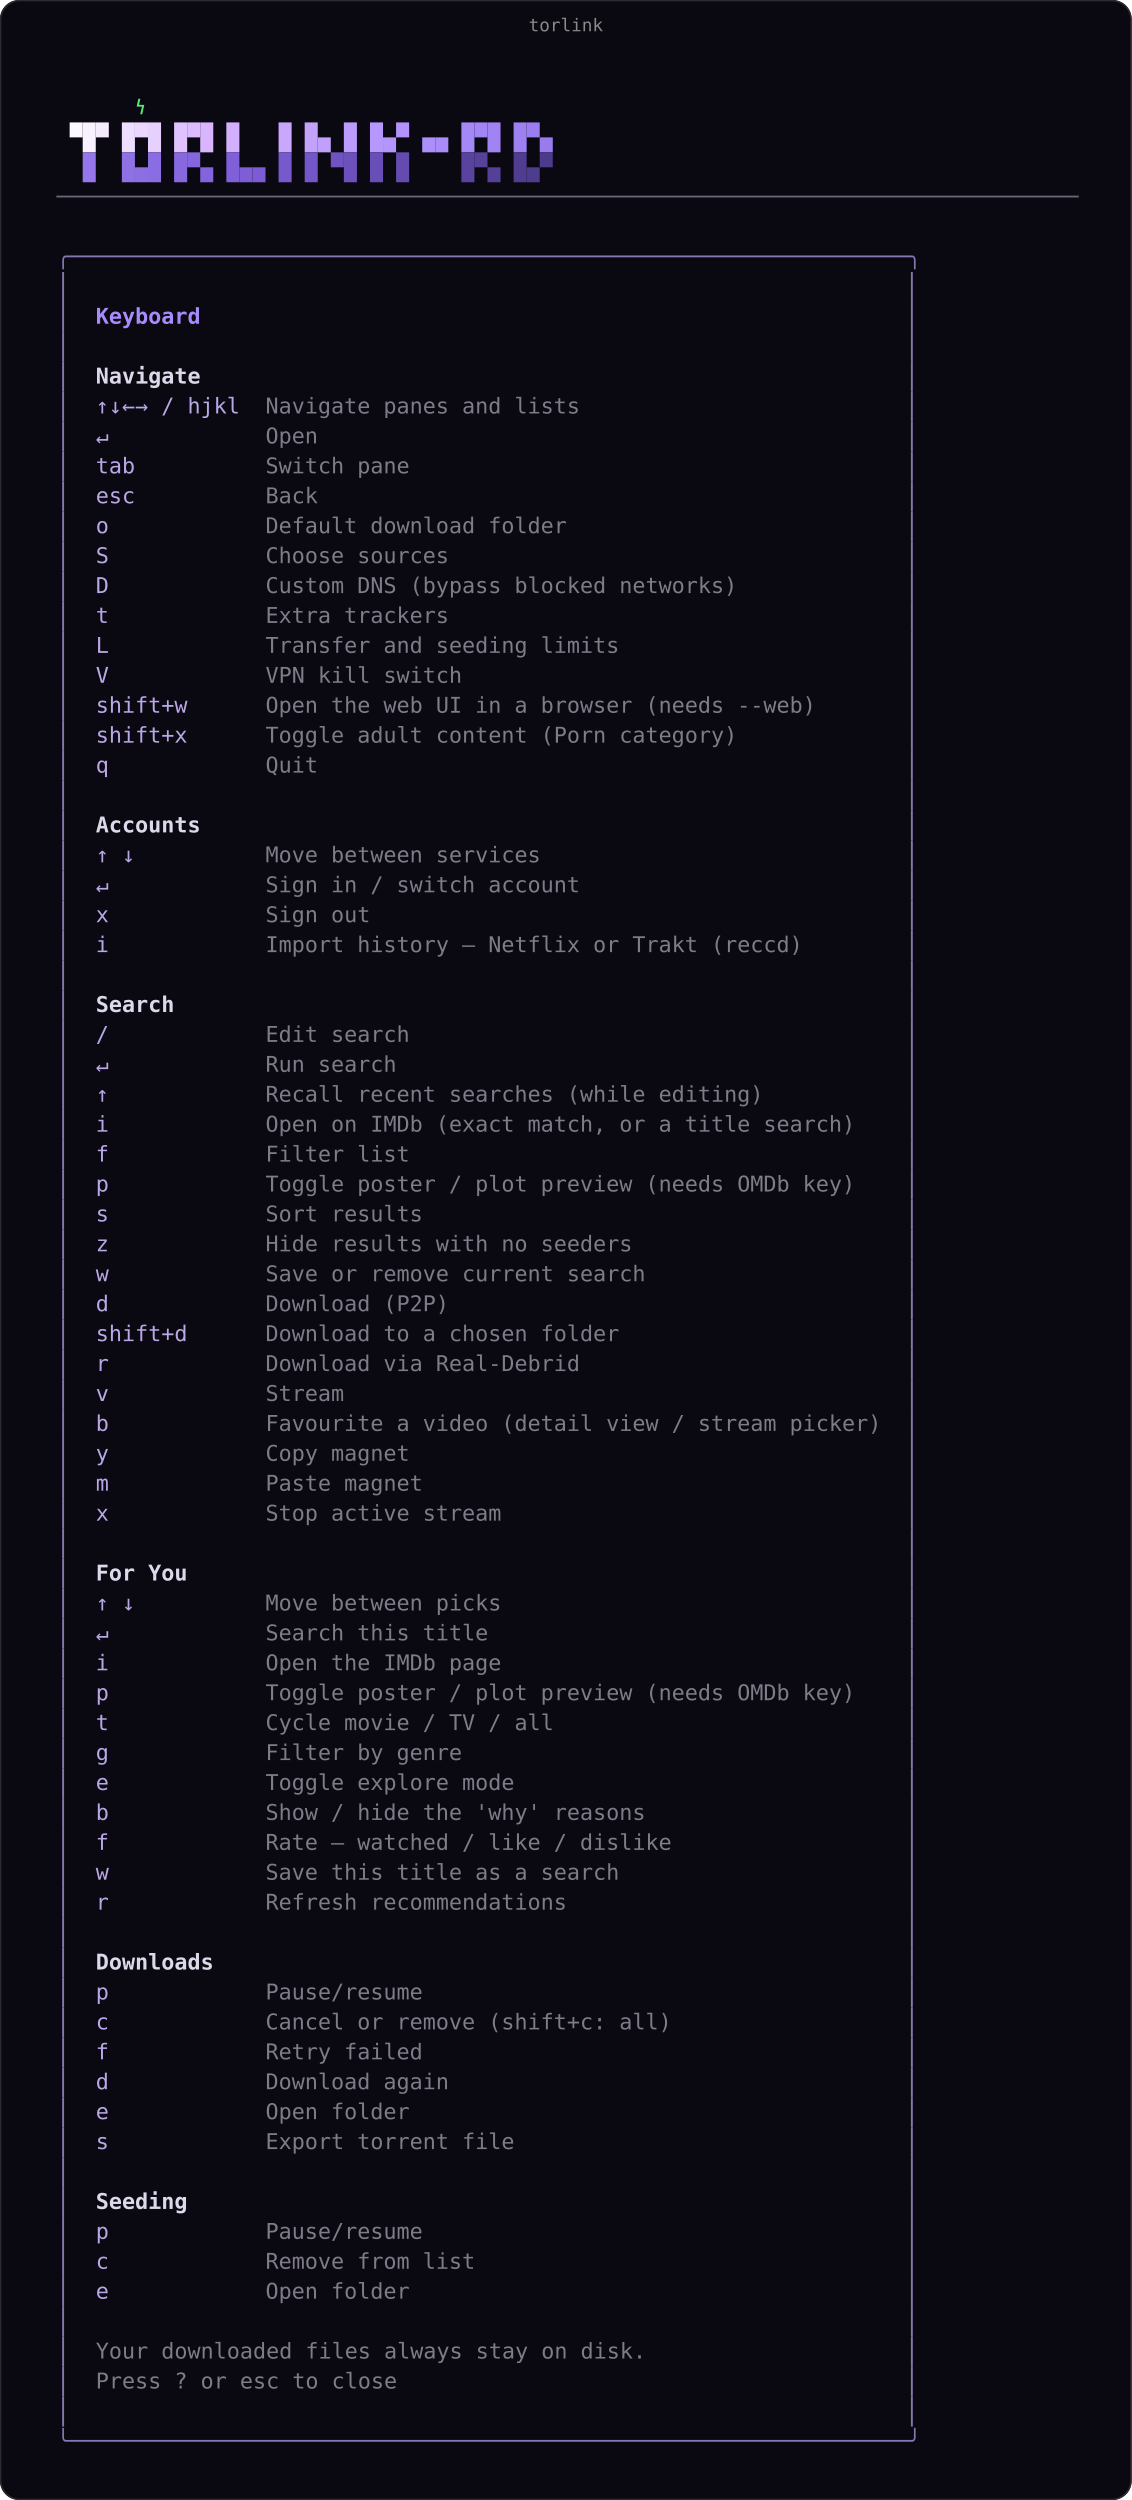
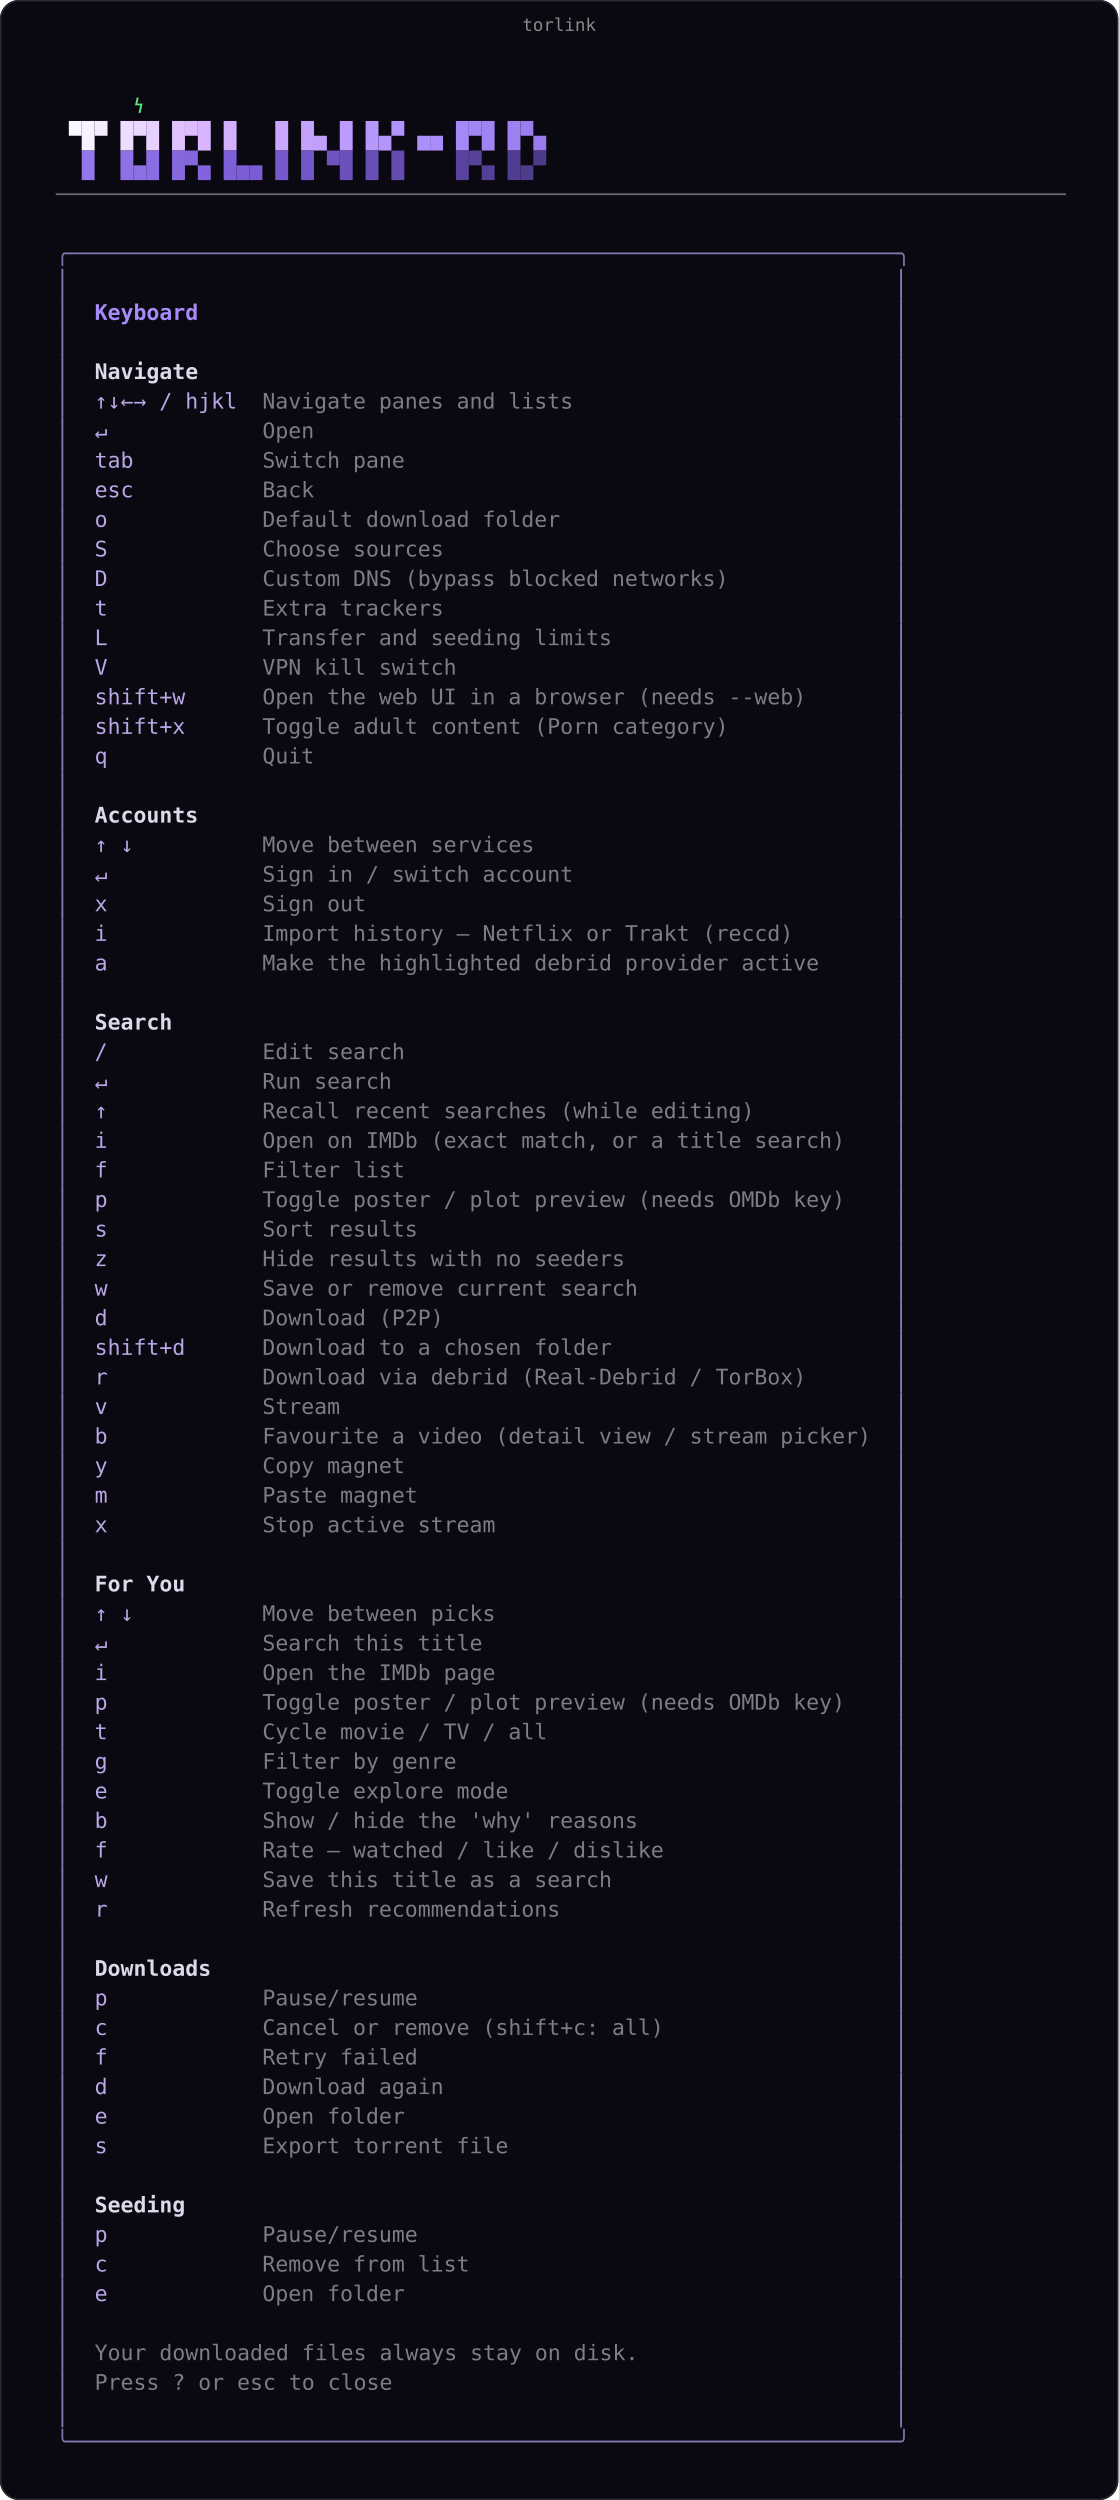
- <svg xmlns="http://www.w3.org/2000/svg" width="832" height="1838" viewBox="0 0 832 1838" style="max-width: 832px; width: 100%; height: auto;" role="img">
+ <svg xmlns="http://www.w3.org/2000/svg" width="832" height="1860" viewBox="0 0 832 1860" style="max-width: 832px; width: 100%; height: auto;" role="img">
  <rect width="100%" height="100%" rx="14" fill="#0a0810" />
-   <rect x="0.5" y="0.5" width="831" height="1837" rx="14" fill="none" stroke="#2d2b31" stroke-width="1" />
+   <rect x="0.5" y="0.5" width="831" height="1859" rx="14" fill="none" stroke="#2d2b31" stroke-width="1" />
  <text x="416" y="23" text-anchor="middle" font-family="ui-monospace, &quot;Cascadia Mono&quot;, &quot;SF Mono&quot;, Menlo, Consolas, &quot;DejaVu Sans Mono&quot;, monospace" font-size="13" fill="#8a8a8a">torlink</text>
  <g font-family="ui-monospace, &quot;Cascadia Mono&quot;, &quot;SF Mono&quot;, Menlo, Consolas, &quot;DejaVu Sans Mono&quot;, monospace" font-size="16" fill="#ddd8ea">
    <text x="99.2" y="84" textLength="9.6" lengthAdjust="spacingAndGlyphs" xml:space="preserve" fill="#5ae87a" font-weight="600">𐓏</text>
    <rect x="51.2" y="90" width="9.6" height="11" fill="#fbf8ff" />
    <rect x="60.8" y="90" width="9.6" height="22" fill="#f8f1ff" />
    <rect x="70.4" y="90" width="9.6" height="11" fill="#f4ebff" />
    <rect x="89.6" y="90" width="9.6" height="22" fill="#edddff" />
    <rect x="99.2" y="90" width="9.6" height="11" fill="#ead6fe" />
    <rect x="108.8" y="90" width="9.6" height="22" fill="#e6d0fe" />
    <rect x="128" y="90" width="9.6" height="22" fill="#dfc2fe" />
    <rect x="137.6" y="90" width="9.6" height="11" fill="#dcbbfe" />
    <rect x="147.2" y="90" width="9.6" height="22" fill="#d8b5fe" />
    <rect x="166.4" y="90" width="9.6" height="22" fill="#d3b0fe" />
    <rect x="204.8" y="90" width="9.6" height="22" fill="#c8a7fd" />
    <rect x="224" y="90" width="9.6" height="22" fill="#c3a2fc" />
    <rect x="233.6" y="101" width="9.6" height="11" fill="#c0a0fc" />
    <rect x="252.8" y="90" width="9.6" height="22" fill="#bb9cfc" />
    <rect x="272" y="90" width="9.6" height="22" fill="#b697fb" />
    <rect x="281.6" y="101" width="9.6" height="11" fill="#b395fb" />
    <rect x="291.2" y="90" width="9.6" height="11" fill="#b193fb" />
    <rect x="310.4" y="101" width="9.6" height="11" fill="#ab8ffa" />
    <rect x="320" y="101" width="9.6" height="11" fill="#a98cfa" />
    <rect x="339.2" y="90" width="9.6" height="22" fill="#a488f8" />
    <rect x="348.8" y="90" width="9.6" height="11" fill="#a286f6" />
    <rect x="358.4" y="90" width="9.6" height="22" fill="#a084f4" />
    <rect x="377.6" y="90" width="9.6" height="22" fill="#9d80f1" />
    <rect x="387.2" y="90" width="9.6" height="11" fill="#9b7df0" />
    <rect x="396.8" y="101" width="9.6" height="11" fill="#997bee" />
    <rect x="60.8" y="112" width="9.6" height="22" fill="#9577eb" />
    <rect x="89.6" y="112" width="9.6" height="22" fill="#8f71e6" />
    <rect x="99.2" y="123" width="9.6" height="11" fill="#8d6fe4" />
    <rect x="108.8" y="112" width="9.6" height="22" fill="#8b6de3" />
    <rect x="128" y="112" width="9.6" height="22" fill="#8768df" />
    <rect x="137.6" y="112" width="9.6" height="11" fill="#8566de" />
    <rect x="147.2" y="123" width="9.6" height="11" fill="#8364dc" />
    <rect x="166.4" y="112" width="9.6" height="22" fill="#7f60d9" />
    <rect x="176" y="123" width="9.6" height="11" fill="#7e5ed7" />
    <rect x="185.6" y="123" width="9.6" height="11" fill="#7c5cd5" />
    <rect x="204.8" y="112" width="9.6" height="22" fill="#7759ce" />
    <rect x="224" y="112" width="9.6" height="22" fill="#7356c8" />
    <rect x="243.2" y="112" width="9.6" height="11" fill="#6f53c1" />
    <rect x="252.8" y="112" width="9.6" height="22" fill="#6c51bd" />
    <rect x="272" y="112" width="9.6" height="22" fill="#684eb7" />
    <rect x="291.2" y="112" width="9.6" height="22" fill="#644bb0" />
    <rect x="339.2" y="112" width="9.6" height="22" fill="#59439f" />
    <rect x="348.8" y="112" width="9.6" height="11" fill="#57429b" />
    <rect x="358.4" y="123" width="9.6" height="11" fill="#554098" />
    <rect x="377.6" y="112" width="9.6" height="22" fill="#503d91" />
    <rect x="387.2" y="123" width="9.6" height="11" fill="#4e3c8d" />
    <rect x="396.8" y="112" width="9.6" height="11" fill="#4c3a8a" />
    <text x="41.6" y="150" textLength="748.8" lengthAdjust="spacingAndGlyphs" xml:space="preserve" fill="#6b6577">──────────────────────────────────────────────────────────────────────────────</text>
    <text x="41.6" y="194" textLength="633.6" lengthAdjust="spacingAndGlyphs" xml:space="preserve" fill="#8676b2">╭────────────────────────────────────────────────────────────────╮</text>
    <rect x="45.7" y="200" width="1.4" height="22" fill="#8676b2" />
    <rect x="669.7" y="200" width="1.4" height="22" fill="#8676b2" />
    <rect x="45.7" y="222" width="1.4" height="22" fill="#8676b2" />
    <text x="70.4" y="238" textLength="76.8" lengthAdjust="spacingAndGlyphs" xml:space="preserve" fill="#a78bfa" font-weight="600">Keyboard</text>
    <rect x="669.7" y="222" width="1.4" height="22" fill="#8676b2" />
    <rect x="45.7" y="244" width="1.4" height="22" fill="#8676b2" />
    <rect x="669.7" y="244" width="1.4" height="22" fill="#8676b2" />
    <rect x="45.7" y="266" width="1.4" height="22" fill="#8676b2" />
    <text x="70.4" y="282" textLength="76.8" lengthAdjust="spacingAndGlyphs" xml:space="preserve" font-weight="600">Navigate</text>
    <rect x="669.7" y="266" width="1.4" height="22" fill="#8676b2" />
    <rect x="45.7" y="288" width="1.4" height="22" fill="#8676b2" />
    <text x="70.4" y="304" textLength="105.6" lengthAdjust="spacingAndGlyphs" xml:space="preserve" fill="#b9a7e6">↑↓←→ / hjkl</text>
    <text x="195.2" y="304" textLength="230.4" lengthAdjust="spacingAndGlyphs" xml:space="preserve" fill-opacity="0.55">Navigate panes and lists</text>
    <rect x="669.7" y="288" width="1.4" height="22" fill="#8676b2" />
    <rect x="45.7" y="310" width="1.4" height="22" fill="#8676b2" />
    <text x="70.4" y="326" textLength="9.6" lengthAdjust="spacingAndGlyphs" xml:space="preserve" fill="#b9a7e6">↵</text>
    <text x="195.2" y="326" textLength="38.4" lengthAdjust="spacingAndGlyphs" xml:space="preserve" fill-opacity="0.55">Open</text>
    <rect x="669.7" y="310" width="1.4" height="22" fill="#8676b2" />
    <rect x="45.7" y="332" width="1.4" height="22" fill="#8676b2" />
    <text x="70.4" y="348" textLength="28.8" lengthAdjust="spacingAndGlyphs" xml:space="preserve" fill="#b9a7e6">tab</text>
    <text x="195.2" y="348" textLength="105.6" lengthAdjust="spacingAndGlyphs" xml:space="preserve" fill-opacity="0.55">Switch pane</text>
    <rect x="669.7" y="332" width="1.4" height="22" fill="#8676b2" />
    <rect x="45.7" y="354" width="1.4" height="22" fill="#8676b2" />
    <text x="70.4" y="370" textLength="28.8" lengthAdjust="spacingAndGlyphs" xml:space="preserve" fill="#b9a7e6">esc</text>
    <text x="195.2" y="370" textLength="38.4" lengthAdjust="spacingAndGlyphs" xml:space="preserve" fill-opacity="0.55">Back</text>
    <rect x="669.7" y="354" width="1.4" height="22" fill="#8676b2" />
    <rect x="45.7" y="376" width="1.4" height="22" fill="#8676b2" />
    <text x="70.4" y="392" textLength="9.6" lengthAdjust="spacingAndGlyphs" xml:space="preserve" fill="#b9a7e6">o</text>
    <text x="195.2" y="392" textLength="220.8" lengthAdjust="spacingAndGlyphs" xml:space="preserve" fill-opacity="0.55">Default download folder</text>
    <rect x="669.7" y="376" width="1.4" height="22" fill="#8676b2" />
    <rect x="45.7" y="398" width="1.4" height="22" fill="#8676b2" />
    <text x="70.4" y="414" textLength="9.6" lengthAdjust="spacingAndGlyphs" xml:space="preserve" fill="#b9a7e6">S</text>
    <text x="195.2" y="414" textLength="134.4" lengthAdjust="spacingAndGlyphs" xml:space="preserve" fill-opacity="0.55">Choose sources</text>
    <rect x="669.7" y="398" width="1.4" height="22" fill="#8676b2" />
    <rect x="45.7" y="420" width="1.4" height="22" fill="#8676b2" />
    <text x="70.4" y="436" textLength="9.6" lengthAdjust="spacingAndGlyphs" xml:space="preserve" fill="#b9a7e6">D</text>
    <text x="195.2" y="436" textLength="345.6" lengthAdjust="spacingAndGlyphs" xml:space="preserve" fill-opacity="0.55">Custom DNS (bypass blocked networks)</text>
    <rect x="669.7" y="420" width="1.4" height="22" fill="#8676b2" />
    <rect x="45.7" y="442" width="1.4" height="22" fill="#8676b2" />
    <text x="70.4" y="458" textLength="9.6" lengthAdjust="spacingAndGlyphs" xml:space="preserve" fill="#b9a7e6">t</text>
    <text x="195.2" y="458" textLength="134.4" lengthAdjust="spacingAndGlyphs" xml:space="preserve" fill-opacity="0.55">Extra trackers</text>
    <rect x="669.7" y="442" width="1.4" height="22" fill="#8676b2" />
    <rect x="45.7" y="464" width="1.4" height="22" fill="#8676b2" />
    <text x="70.4" y="480" textLength="9.6" lengthAdjust="spacingAndGlyphs" xml:space="preserve" fill="#b9a7e6">L</text>
    <text x="195.2" y="480" textLength="259.2" lengthAdjust="spacingAndGlyphs" xml:space="preserve" fill-opacity="0.55">Transfer and seeding limits</text>
    <rect x="669.7" y="464" width="1.4" height="22" fill="#8676b2" />
    <rect x="45.7" y="486" width="1.4" height="22" fill="#8676b2" />
    <text x="70.4" y="502" textLength="9.6" lengthAdjust="spacingAndGlyphs" xml:space="preserve" fill="#b9a7e6">V</text>
    <text x="195.2" y="502" textLength="144" lengthAdjust="spacingAndGlyphs" xml:space="preserve" fill-opacity="0.55">VPN kill switch</text>
    <rect x="669.7" y="486" width="1.4" height="22" fill="#8676b2" />
    <rect x="45.7" y="508" width="1.4" height="22" fill="#8676b2" />
    <text x="70.4" y="524" textLength="67.2" lengthAdjust="spacingAndGlyphs" xml:space="preserve" fill="#b9a7e6">shift+w</text>
    <text x="195.2" y="524" textLength="403.2" lengthAdjust="spacingAndGlyphs" xml:space="preserve" fill-opacity="0.55">Open the web UI in a browser (needs --web)</text>
    <rect x="669.7" y="508" width="1.4" height="22" fill="#8676b2" />
    <rect x="45.7" y="530" width="1.4" height="22" fill="#8676b2" />
    <text x="70.4" y="546" textLength="67.2" lengthAdjust="spacingAndGlyphs" xml:space="preserve" fill="#b9a7e6">shift+x</text>
    <text x="195.2" y="546" textLength="345.6" lengthAdjust="spacingAndGlyphs" xml:space="preserve" fill-opacity="0.55">Toggle adult content (Porn category)</text>
    <rect x="669.7" y="530" width="1.4" height="22" fill="#8676b2" />
    <rect x="45.7" y="552" width="1.4" height="22" fill="#8676b2" />
    <text x="70.4" y="568" textLength="9.6" lengthAdjust="spacingAndGlyphs" xml:space="preserve" fill="#b9a7e6">q</text>
    <text x="195.2" y="568" textLength="38.4" lengthAdjust="spacingAndGlyphs" xml:space="preserve" fill-opacity="0.55">Quit</text>
    <rect x="669.7" y="552" width="1.4" height="22" fill="#8676b2" />
    <rect x="45.7" y="574" width="1.4" height="22" fill="#8676b2" />
    <rect x="669.7" y="574" width="1.4" height="22" fill="#8676b2" />
    <rect x="45.7" y="596" width="1.4" height="22" fill="#8676b2" />
    <text x="70.4" y="612" textLength="76.8" lengthAdjust="spacingAndGlyphs" xml:space="preserve" font-weight="600">Accounts</text>
    <rect x="669.7" y="596" width="1.4" height="22" fill="#8676b2" />
    <rect x="45.7" y="618" width="1.4" height="22" fill="#8676b2" />
    <text x="70.4" y="634" textLength="28.8" lengthAdjust="spacingAndGlyphs" xml:space="preserve" fill="#b9a7e6">↑ ↓</text>
    <text x="195.2" y="634" textLength="201.6" lengthAdjust="spacingAndGlyphs" xml:space="preserve" fill-opacity="0.55">Move between services</text>
    <rect x="669.7" y="618" width="1.4" height="22" fill="#8676b2" />
    <rect x="45.7" y="640" width="1.4" height="22" fill="#8676b2" />
    <text x="70.4" y="656" textLength="9.6" lengthAdjust="spacingAndGlyphs" xml:space="preserve" fill="#b9a7e6">↵</text>
    <text x="195.2" y="656" textLength="230.4" lengthAdjust="spacingAndGlyphs" xml:space="preserve" fill-opacity="0.55">Sign in / switch account</text>
    <rect x="669.7" y="640" width="1.4" height="22" fill="#8676b2" />
    <rect x="45.7" y="662" width="1.4" height="22" fill="#8676b2" />
    <text x="70.4" y="678" textLength="9.6" lengthAdjust="spacingAndGlyphs" xml:space="preserve" fill="#b9a7e6">x</text>
    <text x="195.2" y="678" textLength="76.8" lengthAdjust="spacingAndGlyphs" xml:space="preserve" fill-opacity="0.55">Sign out</text>
    <rect x="669.7" y="662" width="1.4" height="22" fill="#8676b2" />
    <rect x="45.7" y="684" width="1.4" height="22" fill="#8676b2" />
    <text x="70.4" y="700" textLength="9.6" lengthAdjust="spacingAndGlyphs" xml:space="preserve" fill="#b9a7e6">i</text>
    <text x="195.2" y="700" textLength="393.6" lengthAdjust="spacingAndGlyphs" xml:space="preserve" fill-opacity="0.55">Import history — Netflix or Trakt (reccd)</text>
    <rect x="669.7" y="684" width="1.4" height="22" fill="#8676b2" />
    <rect x="45.7" y="706" width="1.4" height="22" fill="#8676b2" />
+     <text x="70.4" y="722" textLength="9.6" lengthAdjust="spacingAndGlyphs" xml:space="preserve" fill="#b9a7e6">a</text>
+     <text x="195.2" y="722" textLength="412.8" lengthAdjust="spacingAndGlyphs" xml:space="preserve" fill-opacity="0.55">Make the highlighted debrid provider active</text>
    <rect x="669.7" y="706" width="1.4" height="22" fill="#8676b2" />
    <rect x="45.7" y="728" width="1.4" height="22" fill="#8676b2" />
-     <text x="70.4" y="744" textLength="57.6" lengthAdjust="spacingAndGlyphs" xml:space="preserve" font-weight="600">Search</text>
    <rect x="669.7" y="728" width="1.4" height="22" fill="#8676b2" />
    <rect x="45.7" y="750" width="1.4" height="22" fill="#8676b2" />
-     <text x="70.4" y="766" textLength="9.6" lengthAdjust="spacingAndGlyphs" xml:space="preserve" fill="#b9a7e6">/</text>
-     <text x="195.2" y="766" textLength="105.6" lengthAdjust="spacingAndGlyphs" xml:space="preserve" fill-opacity="0.55">Edit search</text>
+     <text x="70.4" y="766" textLength="57.6" lengthAdjust="spacingAndGlyphs" xml:space="preserve" font-weight="600">Search</text>
    <rect x="669.7" y="750" width="1.4" height="22" fill="#8676b2" />
    <rect x="45.7" y="772" width="1.4" height="22" fill="#8676b2" />
-     <text x="70.4" y="788" textLength="9.6" lengthAdjust="spacingAndGlyphs" xml:space="preserve" fill="#b9a7e6">↵</text>
-     <text x="195.2" y="788" textLength="96" lengthAdjust="spacingAndGlyphs" xml:space="preserve" fill-opacity="0.55">Run search</text>
+     <text x="70.4" y="788" textLength="9.6" lengthAdjust="spacingAndGlyphs" xml:space="preserve" fill="#b9a7e6">/</text>
+     <text x="195.2" y="788" textLength="105.6" lengthAdjust="spacingAndGlyphs" xml:space="preserve" fill-opacity="0.55">Edit search</text>
    <rect x="669.7" y="772" width="1.4" height="22" fill="#8676b2" />
    <rect x="45.7" y="794" width="1.4" height="22" fill="#8676b2" />
-     <text x="70.4" y="810" textLength="9.6" lengthAdjust="spacingAndGlyphs" xml:space="preserve" fill="#b9a7e6">↑</text>
-     <text x="195.2" y="810" textLength="364.8" lengthAdjust="spacingAndGlyphs" xml:space="preserve" fill-opacity="0.55">Recall recent searches (while editing)</text>
+     <text x="70.4" y="810" textLength="9.6" lengthAdjust="spacingAndGlyphs" xml:space="preserve" fill="#b9a7e6">↵</text>
+     <text x="195.2" y="810" textLength="96" lengthAdjust="spacingAndGlyphs" xml:space="preserve" fill-opacity="0.55">Run search</text>
    <rect x="669.7" y="794" width="1.4" height="22" fill="#8676b2" />
    <rect x="45.7" y="816" width="1.4" height="22" fill="#8676b2" />
-     <text x="70.4" y="832" textLength="9.6" lengthAdjust="spacingAndGlyphs" xml:space="preserve" fill="#b9a7e6">i</text>
-     <text x="195.2" y="832" textLength="432" lengthAdjust="spacingAndGlyphs" xml:space="preserve" fill-opacity="0.55">Open on IMDb (exact match, or a title search)</text>
+     <text x="70.4" y="832" textLength="9.6" lengthAdjust="spacingAndGlyphs" xml:space="preserve" fill="#b9a7e6">↑</text>
+     <text x="195.2" y="832" textLength="364.8" lengthAdjust="spacingAndGlyphs" xml:space="preserve" fill-opacity="0.55">Recall recent searches (while editing)</text>
    <rect x="669.7" y="816" width="1.4" height="22" fill="#8676b2" />
    <rect x="45.7" y="838" width="1.4" height="22" fill="#8676b2" />
-     <text x="70.4" y="854" textLength="9.6" lengthAdjust="spacingAndGlyphs" xml:space="preserve" fill="#b9a7e6">f</text>
-     <text x="195.2" y="854" textLength="105.6" lengthAdjust="spacingAndGlyphs" xml:space="preserve" fill-opacity="0.55">Filter list</text>
+     <text x="70.4" y="854" textLength="9.6" lengthAdjust="spacingAndGlyphs" xml:space="preserve" fill="#b9a7e6">i</text>
+     <text x="195.2" y="854" textLength="432" lengthAdjust="spacingAndGlyphs" xml:space="preserve" fill-opacity="0.55">Open on IMDb (exact match, or a title search)</text>
    <rect x="669.7" y="838" width="1.4" height="22" fill="#8676b2" />
    <rect x="45.7" y="860" width="1.4" height="22" fill="#8676b2" />
-     <text x="70.4" y="876" textLength="9.6" lengthAdjust="spacingAndGlyphs" xml:space="preserve" fill="#b9a7e6">p</text>
-     <text x="195.2" y="876" textLength="432" lengthAdjust="spacingAndGlyphs" xml:space="preserve" fill-opacity="0.55">Toggle poster / plot preview (needs OMDb key)</text>
+     <text x="70.4" y="876" textLength="9.6" lengthAdjust="spacingAndGlyphs" xml:space="preserve" fill="#b9a7e6">f</text>
+     <text x="195.2" y="876" textLength="105.6" lengthAdjust="spacingAndGlyphs" xml:space="preserve" fill-opacity="0.55">Filter list</text>
    <rect x="669.7" y="860" width="1.4" height="22" fill="#8676b2" />
    <rect x="45.7" y="882" width="1.4" height="22" fill="#8676b2" />
-     <text x="70.4" y="898" textLength="9.6" lengthAdjust="spacingAndGlyphs" xml:space="preserve" fill="#b9a7e6">s</text>
-     <text x="195.2" y="898" textLength="115.2" lengthAdjust="spacingAndGlyphs" xml:space="preserve" fill-opacity="0.55">Sort results</text>
+     <text x="70.4" y="898" textLength="9.6" lengthAdjust="spacingAndGlyphs" xml:space="preserve" fill="#b9a7e6">p</text>
+     <text x="195.2" y="898" textLength="432" lengthAdjust="spacingAndGlyphs" xml:space="preserve" fill-opacity="0.55">Toggle poster / plot preview (needs OMDb key)</text>
    <rect x="669.7" y="882" width="1.4" height="22" fill="#8676b2" />
    <rect x="45.7" y="904" width="1.4" height="22" fill="#8676b2" />
-     <text x="70.4" y="920" textLength="9.6" lengthAdjust="spacingAndGlyphs" xml:space="preserve" fill="#b9a7e6">z</text>
-     <text x="195.2" y="920" textLength="268.8" lengthAdjust="spacingAndGlyphs" xml:space="preserve" fill-opacity="0.55">Hide results with no seeders</text>
+     <text x="70.4" y="920" textLength="9.6" lengthAdjust="spacingAndGlyphs" xml:space="preserve" fill="#b9a7e6">s</text>
+     <text x="195.2" y="920" textLength="115.2" lengthAdjust="spacingAndGlyphs" xml:space="preserve" fill-opacity="0.55">Sort results</text>
    <rect x="669.7" y="904" width="1.4" height="22" fill="#8676b2" />
    <rect x="45.7" y="926" width="1.4" height="22" fill="#8676b2" />
-     <text x="70.4" y="942" textLength="9.6" lengthAdjust="spacingAndGlyphs" xml:space="preserve" fill="#b9a7e6">w</text>
-     <text x="195.2" y="942" textLength="278.4" lengthAdjust="spacingAndGlyphs" xml:space="preserve" fill-opacity="0.55">Save or remove current search</text>
+     <text x="70.4" y="942" textLength="9.6" lengthAdjust="spacingAndGlyphs" xml:space="preserve" fill="#b9a7e6">z</text>
+     <text x="195.2" y="942" textLength="268.8" lengthAdjust="spacingAndGlyphs" xml:space="preserve" fill-opacity="0.55">Hide results with no seeders</text>
    <rect x="669.7" y="926" width="1.4" height="22" fill="#8676b2" />
    <rect x="45.7" y="948" width="1.4" height="22" fill="#8676b2" />
-     <text x="70.4" y="964" textLength="9.6" lengthAdjust="spacingAndGlyphs" xml:space="preserve" fill="#b9a7e6">d</text>
-     <text x="195.2" y="964" textLength="134.4" lengthAdjust="spacingAndGlyphs" xml:space="preserve" fill-opacity="0.55">Download (P2P)</text>
+     <text x="70.4" y="964" textLength="9.6" lengthAdjust="spacingAndGlyphs" xml:space="preserve" fill="#b9a7e6">w</text>
+     <text x="195.2" y="964" textLength="278.4" lengthAdjust="spacingAndGlyphs" xml:space="preserve" fill-opacity="0.55">Save or remove current search</text>
    <rect x="669.7" y="948" width="1.4" height="22" fill="#8676b2" />
    <rect x="45.7" y="970" width="1.4" height="22" fill="#8676b2" />
-     <text x="70.4" y="986" textLength="67.2" lengthAdjust="spacingAndGlyphs" xml:space="preserve" fill="#b9a7e6">shift+d</text>
-     <text x="195.2" y="986" textLength="259.2" lengthAdjust="spacingAndGlyphs" xml:space="preserve" fill-opacity="0.55">Download to a chosen folder</text>
+     <text x="70.4" y="986" textLength="9.6" lengthAdjust="spacingAndGlyphs" xml:space="preserve" fill="#b9a7e6">d</text>
+     <text x="195.2" y="986" textLength="134.4" lengthAdjust="spacingAndGlyphs" xml:space="preserve" fill-opacity="0.55">Download (P2P)</text>
    <rect x="669.7" y="970" width="1.4" height="22" fill="#8676b2" />
    <rect x="45.7" y="992" width="1.4" height="22" fill="#8676b2" />
-     <text x="70.4" y="1008" textLength="9.6" lengthAdjust="spacingAndGlyphs" xml:space="preserve" fill="#b9a7e6">r</text>
-     <text x="195.2" y="1008" textLength="230.4" lengthAdjust="spacingAndGlyphs" xml:space="preserve" fill-opacity="0.55">Download via Real-Debrid</text>
+     <text x="70.4" y="1008" textLength="67.2" lengthAdjust="spacingAndGlyphs" xml:space="preserve" fill="#b9a7e6">shift+d</text>
+     <text x="195.2" y="1008" textLength="259.2" lengthAdjust="spacingAndGlyphs" xml:space="preserve" fill-opacity="0.55">Download to a chosen folder</text>
    <rect x="669.7" y="992" width="1.4" height="22" fill="#8676b2" />
    <rect x="45.7" y="1014" width="1.4" height="22" fill="#8676b2" />
-     <text x="70.4" y="1030" textLength="9.6" lengthAdjust="spacingAndGlyphs" xml:space="preserve" fill="#b9a7e6">v</text>
-     <text x="195.2" y="1030" textLength="57.6" lengthAdjust="spacingAndGlyphs" xml:space="preserve" fill-opacity="0.55">Stream</text>
+     <text x="70.4" y="1030" textLength="9.6" lengthAdjust="spacingAndGlyphs" xml:space="preserve" fill="#b9a7e6">r</text>
+     <text x="195.2" y="1030" textLength="403.2" lengthAdjust="spacingAndGlyphs" xml:space="preserve" fill-opacity="0.55">Download via debrid (Real-Debrid / TorBox)</text>
    <rect x="669.7" y="1014" width="1.4" height="22" fill="#8676b2" />
    <rect x="45.7" y="1036" width="1.4" height="22" fill="#8676b2" />
-     <text x="70.4" y="1052" textLength="9.6" lengthAdjust="spacingAndGlyphs" xml:space="preserve" fill="#b9a7e6">b</text>
-     <text x="195.2" y="1052" textLength="451.2" lengthAdjust="spacingAndGlyphs" xml:space="preserve" fill-opacity="0.55">Favourite a video (detail view / stream picker)</text>
+     <text x="70.4" y="1052" textLength="9.6" lengthAdjust="spacingAndGlyphs" xml:space="preserve" fill="#b9a7e6">v</text>
+     <text x="195.2" y="1052" textLength="57.6" lengthAdjust="spacingAndGlyphs" xml:space="preserve" fill-opacity="0.55">Stream</text>
    <rect x="669.7" y="1036" width="1.4" height="22" fill="#8676b2" />
    <rect x="45.7" y="1058" width="1.4" height="22" fill="#8676b2" />
-     <text x="70.4" y="1074" textLength="9.6" lengthAdjust="spacingAndGlyphs" xml:space="preserve" fill="#b9a7e6">y</text>
-     <text x="195.2" y="1074" textLength="105.6" lengthAdjust="spacingAndGlyphs" xml:space="preserve" fill-opacity="0.55">Copy magnet</text>
+     <text x="70.4" y="1074" textLength="9.6" lengthAdjust="spacingAndGlyphs" xml:space="preserve" fill="#b9a7e6">b</text>
+     <text x="195.2" y="1074" textLength="451.2" lengthAdjust="spacingAndGlyphs" xml:space="preserve" fill-opacity="0.55">Favourite a video (detail view / stream picker)</text>
    <rect x="669.7" y="1058" width="1.4" height="22" fill="#8676b2" />
    <rect x="45.7" y="1080" width="1.4" height="22" fill="#8676b2" />
-     <text x="70.4" y="1096" textLength="9.6" lengthAdjust="spacingAndGlyphs" xml:space="preserve" fill="#b9a7e6">m</text>
-     <text x="195.2" y="1096" textLength="115.2" lengthAdjust="spacingAndGlyphs" xml:space="preserve" fill-opacity="0.55">Paste magnet</text>
+     <text x="70.4" y="1096" textLength="9.6" lengthAdjust="spacingAndGlyphs" xml:space="preserve" fill="#b9a7e6">y</text>
+     <text x="195.2" y="1096" textLength="105.6" lengthAdjust="spacingAndGlyphs" xml:space="preserve" fill-opacity="0.55">Copy magnet</text>
    <rect x="669.7" y="1080" width="1.4" height="22" fill="#8676b2" />
    <rect x="45.7" y="1102" width="1.4" height="22" fill="#8676b2" />
-     <text x="70.4" y="1118" textLength="9.6" lengthAdjust="spacingAndGlyphs" xml:space="preserve" fill="#b9a7e6">x</text>
-     <text x="195.2" y="1118" textLength="172.8" lengthAdjust="spacingAndGlyphs" xml:space="preserve" fill-opacity="0.55">Stop active stream</text>
+     <text x="70.4" y="1118" textLength="9.6" lengthAdjust="spacingAndGlyphs" xml:space="preserve" fill="#b9a7e6">m</text>
+     <text x="195.2" y="1118" textLength="115.2" lengthAdjust="spacingAndGlyphs" xml:space="preserve" fill-opacity="0.55">Paste magnet</text>
    <rect x="669.7" y="1102" width="1.4" height="22" fill="#8676b2" />
    <rect x="45.7" y="1124" width="1.4" height="22" fill="#8676b2" />
+     <text x="70.4" y="1140" textLength="9.6" lengthAdjust="spacingAndGlyphs" xml:space="preserve" fill="#b9a7e6">x</text>
+     <text x="195.2" y="1140" textLength="172.8" lengthAdjust="spacingAndGlyphs" xml:space="preserve" fill-opacity="0.55">Stop active stream</text>
    <rect x="669.7" y="1124" width="1.4" height="22" fill="#8676b2" />
    <rect x="45.7" y="1146" width="1.4" height="22" fill="#8676b2" />
-     <text x="70.4" y="1162" textLength="67.2" lengthAdjust="spacingAndGlyphs" xml:space="preserve" font-weight="600">For You</text>
    <rect x="669.7" y="1146" width="1.4" height="22" fill="#8676b2" />
    <rect x="45.7" y="1168" width="1.4" height="22" fill="#8676b2" />
-     <text x="70.4" y="1184" textLength="28.8" lengthAdjust="spacingAndGlyphs" xml:space="preserve" fill="#b9a7e6">↑ ↓</text>
-     <text x="195.2" y="1184" textLength="172.8" lengthAdjust="spacingAndGlyphs" xml:space="preserve" fill-opacity="0.55">Move between picks</text>
+     <text x="70.4" y="1184" textLength="67.2" lengthAdjust="spacingAndGlyphs" xml:space="preserve" font-weight="600">For You</text>
    <rect x="669.7" y="1168" width="1.4" height="22" fill="#8676b2" />
    <rect x="45.7" y="1190" width="1.4" height="22" fill="#8676b2" />
-     <text x="70.4" y="1206" textLength="9.6" lengthAdjust="spacingAndGlyphs" xml:space="preserve" fill="#b9a7e6">↵</text>
-     <text x="195.2" y="1206" textLength="163.2" lengthAdjust="spacingAndGlyphs" xml:space="preserve" fill-opacity="0.55">Search this title</text>
+     <text x="70.4" y="1206" textLength="28.8" lengthAdjust="spacingAndGlyphs" xml:space="preserve" fill="#b9a7e6">↑ ↓</text>
+     <text x="195.2" y="1206" textLength="172.8" lengthAdjust="spacingAndGlyphs" xml:space="preserve" fill-opacity="0.55">Move between picks</text>
    <rect x="669.7" y="1190" width="1.4" height="22" fill="#8676b2" />
    <rect x="45.7" y="1212" width="1.4" height="22" fill="#8676b2" />
-     <text x="70.4" y="1228" textLength="9.6" lengthAdjust="spacingAndGlyphs" xml:space="preserve" fill="#b9a7e6">i</text>
-     <text x="195.2" y="1228" textLength="172.8" lengthAdjust="spacingAndGlyphs" xml:space="preserve" fill-opacity="0.55">Open the IMDb page</text>
+     <text x="70.4" y="1228" textLength="9.6" lengthAdjust="spacingAndGlyphs" xml:space="preserve" fill="#b9a7e6">↵</text>
+     <text x="195.2" y="1228" textLength="163.2" lengthAdjust="spacingAndGlyphs" xml:space="preserve" fill-opacity="0.55">Search this title</text>
    <rect x="669.7" y="1212" width="1.4" height="22" fill="#8676b2" />
    <rect x="45.7" y="1234" width="1.4" height="22" fill="#8676b2" />
-     <text x="70.4" y="1250" textLength="9.6" lengthAdjust="spacingAndGlyphs" xml:space="preserve" fill="#b9a7e6">p</text>
-     <text x="195.2" y="1250" textLength="432" lengthAdjust="spacingAndGlyphs" xml:space="preserve" fill-opacity="0.55">Toggle poster / plot preview (needs OMDb key)</text>
+     <text x="70.4" y="1250" textLength="9.6" lengthAdjust="spacingAndGlyphs" xml:space="preserve" fill="#b9a7e6">i</text>
+     <text x="195.2" y="1250" textLength="172.8" lengthAdjust="spacingAndGlyphs" xml:space="preserve" fill-opacity="0.55">Open the IMDb page</text>
    <rect x="669.7" y="1234" width="1.4" height="22" fill="#8676b2" />
    <rect x="45.7" y="1256" width="1.4" height="22" fill="#8676b2" />
-     <text x="70.4" y="1272" textLength="9.6" lengthAdjust="spacingAndGlyphs" xml:space="preserve" fill="#b9a7e6">t</text>
-     <text x="195.2" y="1272" textLength="211.2" lengthAdjust="spacingAndGlyphs" xml:space="preserve" fill-opacity="0.55">Cycle movie / TV / all</text>
+     <text x="70.4" y="1272" textLength="9.6" lengthAdjust="spacingAndGlyphs" xml:space="preserve" fill="#b9a7e6">p</text>
+     <text x="195.2" y="1272" textLength="432" lengthAdjust="spacingAndGlyphs" xml:space="preserve" fill-opacity="0.55">Toggle poster / plot preview (needs OMDb key)</text>
    <rect x="669.7" y="1256" width="1.4" height="22" fill="#8676b2" />
    <rect x="45.7" y="1278" width="1.4" height="22" fill="#8676b2" />
-     <text x="70.4" y="1294" textLength="9.6" lengthAdjust="spacingAndGlyphs" xml:space="preserve" fill="#b9a7e6">g</text>
-     <text x="195.2" y="1294" textLength="144" lengthAdjust="spacingAndGlyphs" xml:space="preserve" fill-opacity="0.55">Filter by genre</text>
+     <text x="70.4" y="1294" textLength="9.6" lengthAdjust="spacingAndGlyphs" xml:space="preserve" fill="#b9a7e6">t</text>
+     <text x="195.2" y="1294" textLength="211.2" lengthAdjust="spacingAndGlyphs" xml:space="preserve" fill-opacity="0.55">Cycle movie / TV / all</text>
    <rect x="669.7" y="1278" width="1.4" height="22" fill="#8676b2" />
    <rect x="45.7" y="1300" width="1.4" height="22" fill="#8676b2" />
-     <text x="70.4" y="1316" textLength="9.6" lengthAdjust="spacingAndGlyphs" xml:space="preserve" fill="#b9a7e6">e</text>
-     <text x="195.2" y="1316" textLength="182.4" lengthAdjust="spacingAndGlyphs" xml:space="preserve" fill-opacity="0.55">Toggle explore mode</text>
+     <text x="70.4" y="1316" textLength="9.6" lengthAdjust="spacingAndGlyphs" xml:space="preserve" fill="#b9a7e6">g</text>
+     <text x="195.2" y="1316" textLength="144" lengthAdjust="spacingAndGlyphs" xml:space="preserve" fill-opacity="0.55">Filter by genre</text>
    <rect x="669.7" y="1300" width="1.4" height="22" fill="#8676b2" />
    <rect x="45.7" y="1322" width="1.4" height="22" fill="#8676b2" />
-     <text x="70.4" y="1338" textLength="9.6" lengthAdjust="spacingAndGlyphs" xml:space="preserve" fill="#b9a7e6">b</text>
-     <text x="195.2" y="1338" textLength="278.4" lengthAdjust="spacingAndGlyphs" xml:space="preserve" fill-opacity="0.55">Show / hide the 'why' reasons</text>
+     <text x="70.4" y="1338" textLength="9.6" lengthAdjust="spacingAndGlyphs" xml:space="preserve" fill="#b9a7e6">e</text>
+     <text x="195.2" y="1338" textLength="182.4" lengthAdjust="spacingAndGlyphs" xml:space="preserve" fill-opacity="0.55">Toggle explore mode</text>
    <rect x="669.7" y="1322" width="1.4" height="22" fill="#8676b2" />
    <rect x="45.7" y="1344" width="1.4" height="22" fill="#8676b2" />
-     <text x="70.4" y="1360" textLength="9.6" lengthAdjust="spacingAndGlyphs" xml:space="preserve" fill="#b9a7e6">f</text>
-     <text x="195.2" y="1360" textLength="297.6" lengthAdjust="spacingAndGlyphs" xml:space="preserve" fill-opacity="0.55">Rate — watched / like / dislike</text>
+     <text x="70.4" y="1360" textLength="9.6" lengthAdjust="spacingAndGlyphs" xml:space="preserve" fill="#b9a7e6">b</text>
+     <text x="195.2" y="1360" textLength="278.4" lengthAdjust="spacingAndGlyphs" xml:space="preserve" fill-opacity="0.55">Show / hide the 'why' reasons</text>
    <rect x="669.7" y="1344" width="1.4" height="22" fill="#8676b2" />
    <rect x="45.7" y="1366" width="1.4" height="22" fill="#8676b2" />
-     <text x="70.4" y="1382" textLength="9.6" lengthAdjust="spacingAndGlyphs" xml:space="preserve" fill="#b9a7e6">w</text>
-     <text x="195.2" y="1382" textLength="259.2" lengthAdjust="spacingAndGlyphs" xml:space="preserve" fill-opacity="0.55">Save this title as a search</text>
+     <text x="70.4" y="1382" textLength="9.6" lengthAdjust="spacingAndGlyphs" xml:space="preserve" fill="#b9a7e6">f</text>
+     <text x="195.2" y="1382" textLength="297.6" lengthAdjust="spacingAndGlyphs" xml:space="preserve" fill-opacity="0.55">Rate — watched / like / dislike</text>
    <rect x="669.7" y="1366" width="1.4" height="22" fill="#8676b2" />
    <rect x="45.7" y="1388" width="1.4" height="22" fill="#8676b2" />
-     <text x="70.4" y="1404" textLength="9.6" lengthAdjust="spacingAndGlyphs" xml:space="preserve" fill="#b9a7e6">r</text>
-     <text x="195.2" y="1404" textLength="220.8" lengthAdjust="spacingAndGlyphs" xml:space="preserve" fill-opacity="0.55">Refresh recommendations</text>
+     <text x="70.4" y="1404" textLength="9.6" lengthAdjust="spacingAndGlyphs" xml:space="preserve" fill="#b9a7e6">w</text>
+     <text x="195.2" y="1404" textLength="259.2" lengthAdjust="spacingAndGlyphs" xml:space="preserve" fill-opacity="0.55">Save this title as a search</text>
    <rect x="669.7" y="1388" width="1.4" height="22" fill="#8676b2" />
    <rect x="45.7" y="1410" width="1.4" height="22" fill="#8676b2" />
+     <text x="70.4" y="1426" textLength="9.6" lengthAdjust="spacingAndGlyphs" xml:space="preserve" fill="#b9a7e6">r</text>
+     <text x="195.2" y="1426" textLength="220.8" lengthAdjust="spacingAndGlyphs" xml:space="preserve" fill-opacity="0.55">Refresh recommendations</text>
    <rect x="669.7" y="1410" width="1.4" height="22" fill="#8676b2" />
    <rect x="45.7" y="1432" width="1.4" height="22" fill="#8676b2" />
-     <text x="70.4" y="1448" textLength="86.4" lengthAdjust="spacingAndGlyphs" xml:space="preserve" font-weight="600">Downloads</text>
    <rect x="669.7" y="1432" width="1.4" height="22" fill="#8676b2" />
    <rect x="45.7" y="1454" width="1.4" height="22" fill="#8676b2" />
-     <text x="70.4" y="1470" textLength="9.6" lengthAdjust="spacingAndGlyphs" xml:space="preserve" fill="#b9a7e6">p</text>
-     <text x="195.2" y="1470" textLength="115.2" lengthAdjust="spacingAndGlyphs" xml:space="preserve" fill-opacity="0.55">Pause/resume</text>
+     <text x="70.4" y="1470" textLength="86.4" lengthAdjust="spacingAndGlyphs" xml:space="preserve" font-weight="600">Downloads</text>
    <rect x="669.7" y="1454" width="1.4" height="22" fill="#8676b2" />
    <rect x="45.7" y="1476" width="1.4" height="22" fill="#8676b2" />
-     <text x="70.4" y="1492" textLength="9.6" lengthAdjust="spacingAndGlyphs" xml:space="preserve" fill="#b9a7e6">c</text>
-     <text x="195.2" y="1492" textLength="297.6" lengthAdjust="spacingAndGlyphs" xml:space="preserve" fill-opacity="0.55">Cancel or remove (shift+c: all)</text>
+     <text x="70.4" y="1492" textLength="9.6" lengthAdjust="spacingAndGlyphs" xml:space="preserve" fill="#b9a7e6">p</text>
+     <text x="195.2" y="1492" textLength="115.2" lengthAdjust="spacingAndGlyphs" xml:space="preserve" fill-opacity="0.55">Pause/resume</text>
    <rect x="669.7" y="1476" width="1.4" height="22" fill="#8676b2" />
    <rect x="45.7" y="1498" width="1.4" height="22" fill="#8676b2" />
-     <text x="70.4" y="1514" textLength="9.6" lengthAdjust="spacingAndGlyphs" xml:space="preserve" fill="#b9a7e6">f</text>
-     <text x="195.2" y="1514" textLength="115.2" lengthAdjust="spacingAndGlyphs" xml:space="preserve" fill-opacity="0.55">Retry failed</text>
+     <text x="70.4" y="1514" textLength="9.6" lengthAdjust="spacingAndGlyphs" xml:space="preserve" fill="#b9a7e6">c</text>
+     <text x="195.2" y="1514" textLength="297.6" lengthAdjust="spacingAndGlyphs" xml:space="preserve" fill-opacity="0.55">Cancel or remove (shift+c: all)</text>
    <rect x="669.7" y="1498" width="1.4" height="22" fill="#8676b2" />
    <rect x="45.7" y="1520" width="1.4" height="22" fill="#8676b2" />
-     <text x="70.4" y="1536" textLength="9.6" lengthAdjust="spacingAndGlyphs" xml:space="preserve" fill="#b9a7e6">d</text>
-     <text x="195.2" y="1536" textLength="134.4" lengthAdjust="spacingAndGlyphs" xml:space="preserve" fill-opacity="0.55">Download again</text>
+     <text x="70.4" y="1536" textLength="9.6" lengthAdjust="spacingAndGlyphs" xml:space="preserve" fill="#b9a7e6">f</text>
+     <text x="195.2" y="1536" textLength="115.2" lengthAdjust="spacingAndGlyphs" xml:space="preserve" fill-opacity="0.55">Retry failed</text>
    <rect x="669.7" y="1520" width="1.4" height="22" fill="#8676b2" />
    <rect x="45.7" y="1542" width="1.4" height="22" fill="#8676b2" />
-     <text x="70.4" y="1558" textLength="9.6" lengthAdjust="spacingAndGlyphs" xml:space="preserve" fill="#b9a7e6">e</text>
-     <text x="195.2" y="1558" textLength="105.6" lengthAdjust="spacingAndGlyphs" xml:space="preserve" fill-opacity="0.55">Open folder</text>
+     <text x="70.4" y="1558" textLength="9.6" lengthAdjust="spacingAndGlyphs" xml:space="preserve" fill="#b9a7e6">d</text>
+     <text x="195.2" y="1558" textLength="134.4" lengthAdjust="spacingAndGlyphs" xml:space="preserve" fill-opacity="0.55">Download again</text>
    <rect x="669.7" y="1542" width="1.4" height="22" fill="#8676b2" />
    <rect x="45.7" y="1564" width="1.4" height="22" fill="#8676b2" />
-     <text x="70.4" y="1580" textLength="9.6" lengthAdjust="spacingAndGlyphs" xml:space="preserve" fill="#b9a7e6">s</text>
-     <text x="195.2" y="1580" textLength="182.4" lengthAdjust="spacingAndGlyphs" xml:space="preserve" fill-opacity="0.55">Export torrent file</text>
+     <text x="70.4" y="1580" textLength="9.6" lengthAdjust="spacingAndGlyphs" xml:space="preserve" fill="#b9a7e6">e</text>
+     <text x="195.2" y="1580" textLength="105.6" lengthAdjust="spacingAndGlyphs" xml:space="preserve" fill-opacity="0.55">Open folder</text>
    <rect x="669.7" y="1564" width="1.4" height="22" fill="#8676b2" />
    <rect x="45.7" y="1586" width="1.4" height="22" fill="#8676b2" />
+     <text x="70.4" y="1602" textLength="9.6" lengthAdjust="spacingAndGlyphs" xml:space="preserve" fill="#b9a7e6">s</text>
+     <text x="195.2" y="1602" textLength="182.4" lengthAdjust="spacingAndGlyphs" xml:space="preserve" fill-opacity="0.55">Export torrent file</text>
    <rect x="669.7" y="1586" width="1.4" height="22" fill="#8676b2" />
    <rect x="45.7" y="1608" width="1.4" height="22" fill="#8676b2" />
-     <text x="70.4" y="1624" textLength="67.2" lengthAdjust="spacingAndGlyphs" xml:space="preserve" font-weight="600">Seeding</text>
    <rect x="669.7" y="1608" width="1.4" height="22" fill="#8676b2" />
    <rect x="45.7" y="1630" width="1.4" height="22" fill="#8676b2" />
-     <text x="70.4" y="1646" textLength="9.6" lengthAdjust="spacingAndGlyphs" xml:space="preserve" fill="#b9a7e6">p</text>
-     <text x="195.2" y="1646" textLength="115.2" lengthAdjust="spacingAndGlyphs" xml:space="preserve" fill-opacity="0.55">Pause/resume</text>
+     <text x="70.4" y="1646" textLength="67.2" lengthAdjust="spacingAndGlyphs" xml:space="preserve" font-weight="600">Seeding</text>
    <rect x="669.7" y="1630" width="1.4" height="22" fill="#8676b2" />
    <rect x="45.7" y="1652" width="1.4" height="22" fill="#8676b2" />
-     <text x="70.4" y="1668" textLength="9.6" lengthAdjust="spacingAndGlyphs" xml:space="preserve" fill="#b9a7e6">c</text>
-     <text x="195.2" y="1668" textLength="153.6" lengthAdjust="spacingAndGlyphs" xml:space="preserve" fill-opacity="0.55">Remove from list</text>
+     <text x="70.4" y="1668" textLength="9.6" lengthAdjust="spacingAndGlyphs" xml:space="preserve" fill="#b9a7e6">p</text>
+     <text x="195.2" y="1668" textLength="115.2" lengthAdjust="spacingAndGlyphs" xml:space="preserve" fill-opacity="0.55">Pause/resume</text>
    <rect x="669.7" y="1652" width="1.4" height="22" fill="#8676b2" />
    <rect x="45.7" y="1674" width="1.4" height="22" fill="#8676b2" />
-     <text x="70.4" y="1690" textLength="9.6" lengthAdjust="spacingAndGlyphs" xml:space="preserve" fill="#b9a7e6">e</text>
-     <text x="195.2" y="1690" textLength="105.6" lengthAdjust="spacingAndGlyphs" xml:space="preserve" fill-opacity="0.55">Open folder</text>
+     <text x="70.4" y="1690" textLength="9.6" lengthAdjust="spacingAndGlyphs" xml:space="preserve" fill="#b9a7e6">c</text>
+     <text x="195.2" y="1690" textLength="153.6" lengthAdjust="spacingAndGlyphs" xml:space="preserve" fill-opacity="0.55">Remove from list</text>
    <rect x="669.7" y="1674" width="1.4" height="22" fill="#8676b2" />
    <rect x="45.7" y="1696" width="1.4" height="22" fill="#8676b2" />
+     <text x="70.4" y="1712" textLength="9.6" lengthAdjust="spacingAndGlyphs" xml:space="preserve" fill="#b9a7e6">e</text>
+     <text x="195.2" y="1712" textLength="105.6" lengthAdjust="spacingAndGlyphs" xml:space="preserve" fill-opacity="0.55">Open folder</text>
    <rect x="669.7" y="1696" width="1.4" height="22" fill="#8676b2" />
    <rect x="45.7" y="1718" width="1.4" height="22" fill="#8676b2" />
-     <text x="70.4" y="1734" textLength="403.2" lengthAdjust="spacingAndGlyphs" xml:space="preserve" fill-opacity="0.55">Your downloaded files always stay on disk.</text>
    <rect x="669.7" y="1718" width="1.4" height="22" fill="#8676b2" />
    <rect x="45.7" y="1740" width="1.4" height="22" fill="#8676b2" />
-     <text x="70.4" y="1756" textLength="220.8" lengthAdjust="spacingAndGlyphs" xml:space="preserve" fill-opacity="0.55">Press ? or esc to close</text>
+     <text x="70.4" y="1756" textLength="403.2" lengthAdjust="spacingAndGlyphs" xml:space="preserve" fill-opacity="0.55">Your downloaded files always stay on disk.</text>
    <rect x="669.7" y="1740" width="1.4" height="22" fill="#8676b2" />
    <rect x="45.7" y="1762" width="1.4" height="22" fill="#8676b2" />
+     <text x="70.4" y="1778" textLength="220.8" lengthAdjust="spacingAndGlyphs" xml:space="preserve" fill-opacity="0.55">Press ? or esc to close</text>
    <rect x="669.7" y="1762" width="1.4" height="22" fill="#8676b2" />
-     <text x="41.6" y="1800" textLength="633.6" lengthAdjust="spacingAndGlyphs" xml:space="preserve" fill="#8676b2">╰────────────────────────────────────────────────────────────────╯</text>
+     <rect x="45.7" y="1784" width="1.4" height="22" fill="#8676b2" />
+     <rect x="669.7" y="1784" width="1.4" height="22" fill="#8676b2" />
+     <text x="41.6" y="1822" textLength="633.6" lengthAdjust="spacingAndGlyphs" xml:space="preserve" fill="#8676b2">╰────────────────────────────────────────────────────────────────╯</text>
  </g>
</svg>
